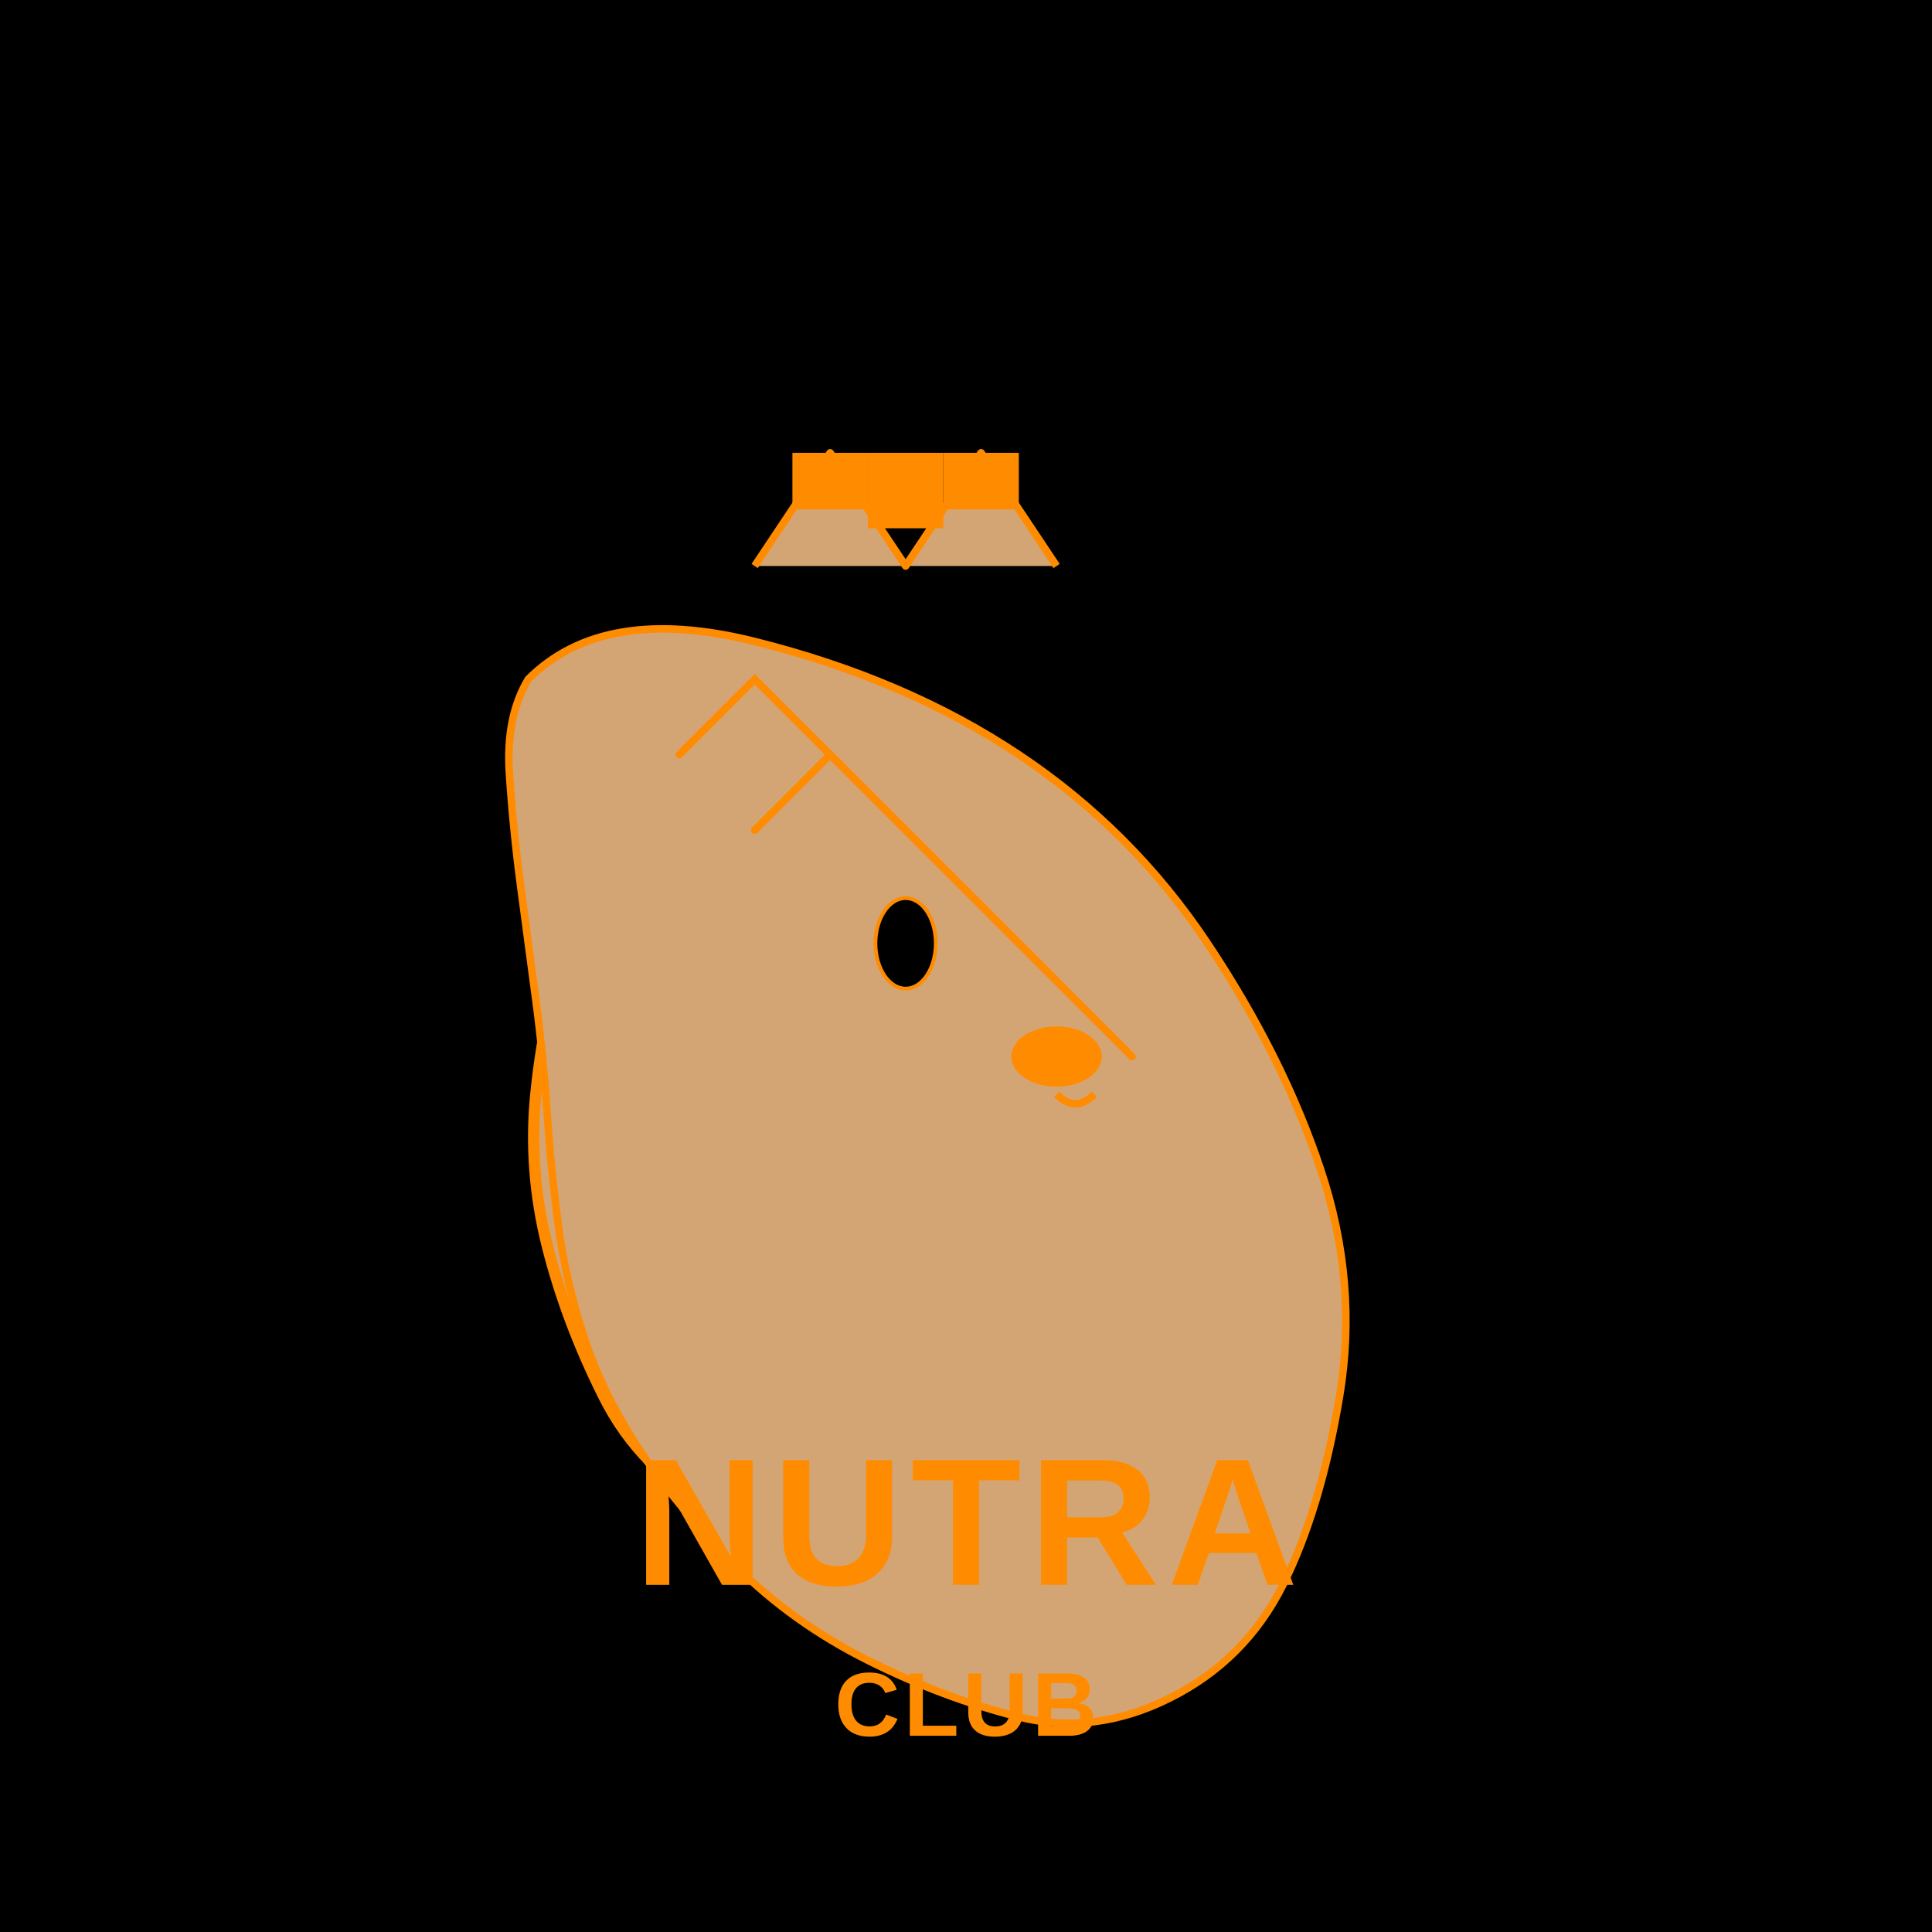
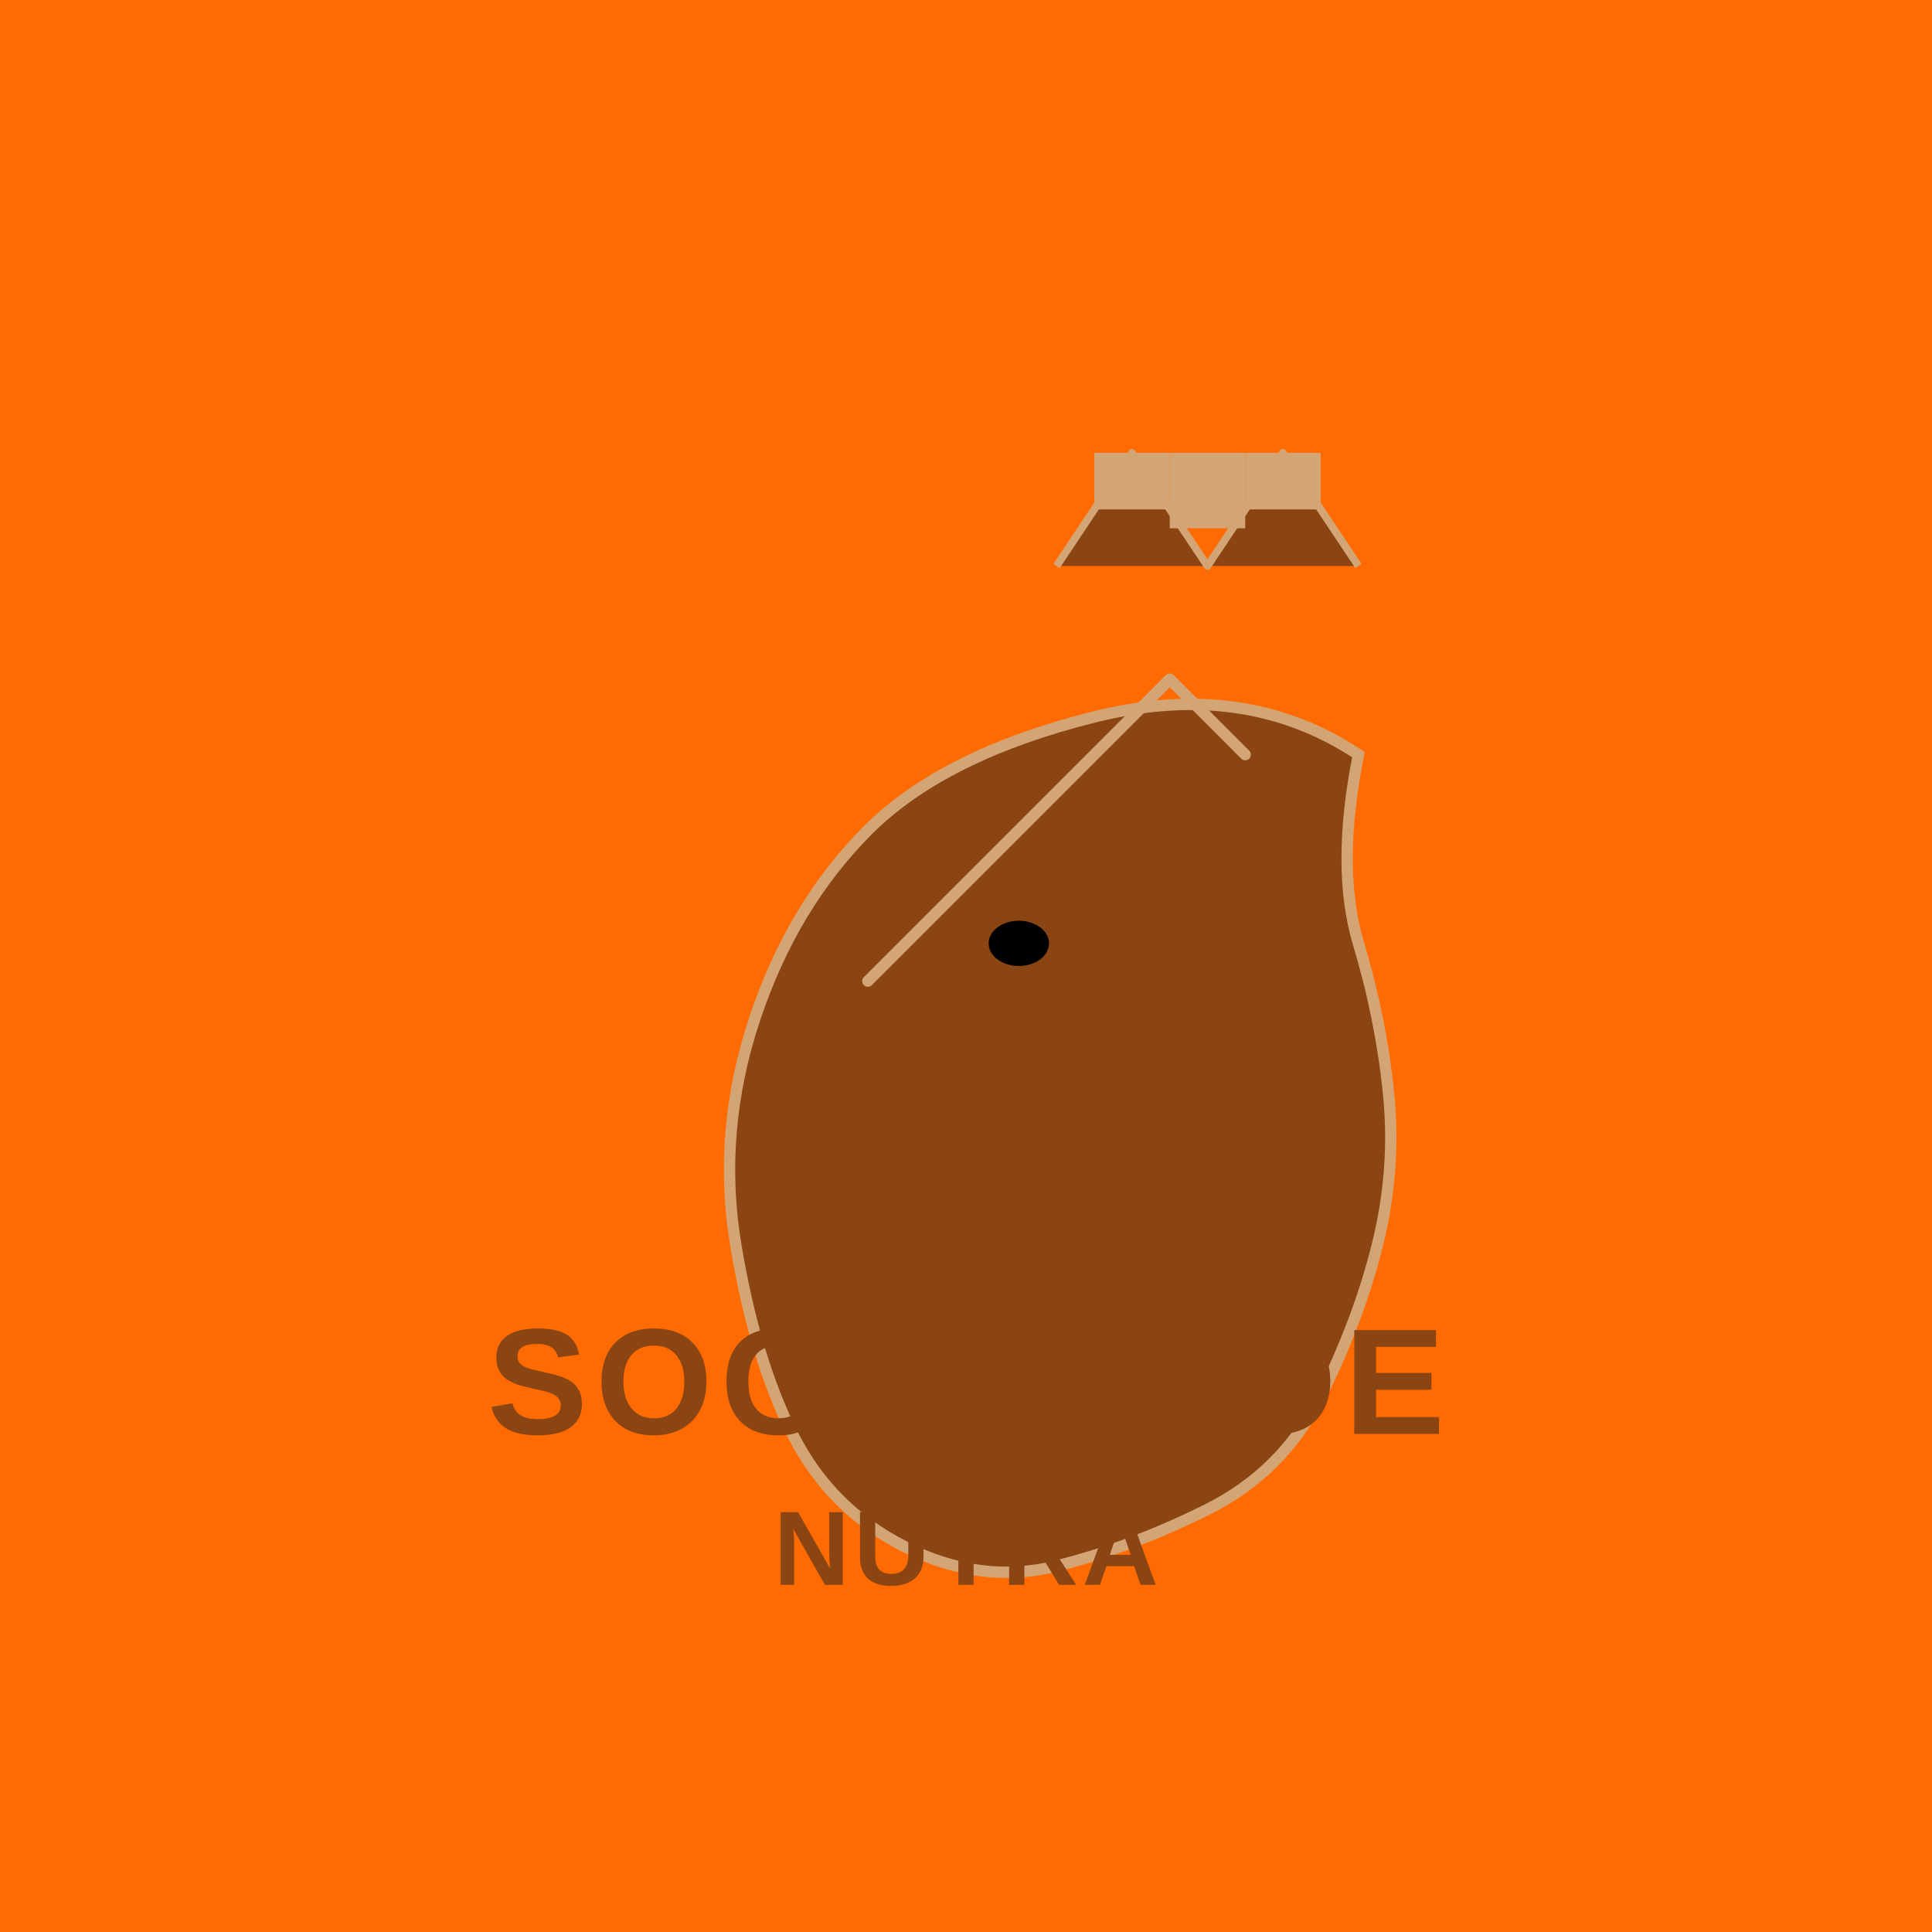
- <svg xmlns="http://www.w3.org/2000/svg" width="32" height="32" viewBox="0 0 512 512">
-   <rect width="512" height="512" fill="#000000" />
+ <svg xmlns="http://www.w3.org/2000/svg" width="512" height="512" viewBox="0 0 512 512">
+   <rect width="512" height="512" fill="#FF6B00" />
  <g id="lion-head">
-     <path d="M150 200 Q180 180 220 190 Q260 200 280 220 Q300 240 310 270 Q320 300 315 330 Q310 360 300 380 Q290 400 270 410 Q250 420 230 415 Q210 410 190 400 Q170 390 160 370 Q150 350 145 330 Q140 310 142 290 Q144 270 150 250 Q156 230 150 200 Z" fill="#D4A574" stroke="#FF8C00" stroke-width="3" />
-     <path d="M140 180 Q160 160 200 170 Q240 180 270 200 Q300 220 320 250 Q340 280 350 310 Q360 340 355 370 Q350 400 340 420 Q330 440 310 450 Q290 460 270 455 Q250 450 230 440 Q210 430 195 415 Q180 400 170 385 Q160 370 155 355 Q150 340 148 325 Q146 310 145 295 Q144 280 142 265 Q140 250 138 235 Q136 220 135 205 Q134 190 140 180 Z" fill="#D4A574" stroke="#FF8C00" stroke-width="2" />
-     <path d="M180 200 L200 180 L220 200 L240 220 L260 240 L280 260" stroke="#FF8C00" stroke-width="2" fill="none" stroke-linecap="round" />
-     <path d="M200 220 L220 200 L240 220 L260 240 L280 260 L300 280" stroke="#FF8C00" stroke-width="2" fill="none" stroke-linecap="round" />
+     <path d="M360 200 Q330 180 290 190 Q250 200 230 220 Q210 240 200 270 Q190 300 195 330 Q200 360 210 380 Q220 400 240 410 Q260 420 280 415 Q300 410 320 400 Q340 390 350 370 Q360 350 365 330 Q370 310 368 290 Q366 270 360 250 Q354 230 360 200 Z" fill="#8B4513" stroke="#D4A574" stroke-width="3" />
+     <path d="M330 200 L310 180 L290 200 L270 220 L250 240 L230 260" stroke="#D4A574" stroke-width="3" fill="none" stroke-linecap="round" stroke-linejoin="round" />
    <g id="crown">
-       <path d="M200 150 L220 120 L240 150 L260 120 L280 150" fill="#D4A574" stroke="#FF8C00" stroke-width="2" stroke-linejoin="round" />
-       <rect x="210" y="120" width="20" height="15" fill="#FF8C00" />
-       <rect x="250" y="120" width="20" height="15" fill="#FF8C00" />
-       <rect x="230" y="120" width="20" height="20" fill="#FF8C00" />
+       <path d="M280 150 L300 120 L320 150 L340 120 L360 150" fill="#8B4513" stroke="#D4A574" stroke-width="2" stroke-linejoin="round" />
+       <rect x="290" y="120" width="20" height="15" fill="#D4A574" />
+       <rect x="330" y="120" width="20" height="15" fill="#D4A574" />
+       <rect x="310" y="120" width="20" height="20" fill="#D4A574" />
    </g>
-     <ellipse cx="240" cy="250" rx="8" ry="12" fill="#000000" stroke="#FF8C00" stroke-width="1" />
-     <ellipse cx="280" cy="280" rx="12" ry="8" fill="#FF8C00" />
-     <path d="M280 290 Q285 295 290 290" stroke="#FF8C00" stroke-width="2" fill="none" />
+     <ellipse cx="270" cy="250" rx="8" ry="6" fill="#000000" />
+     <ellipse cx="230" cy="280" rx="8" ry="5" fill="#8B4513" />
  </g>
-   <text x="256" y="420" font-family="Arial, sans-serif" font-size="48" font-weight="bold" fill="#FF8C00" text-anchor="middle" letter-spacing="2">NUTRA</text>
-   <text x="256" y="460" font-family="Arial, sans-serif" font-size="24" font-weight="bold" fill="#FF8C00" text-anchor="middle" letter-spacing="1">CLUB</text>
+   <text x="256" y="380" font-family="Arial, sans-serif" font-size="40" font-weight="bold" fill="#8B4513" text-anchor="middle" letter-spacing="2">SOCIEDADE</text>
+   <text x="256" y="420" font-family="Arial, sans-serif" font-size="28" font-weight="600" fill="#8B4513" text-anchor="middle" letter-spacing="1">NUTRA</text>
</svg>
